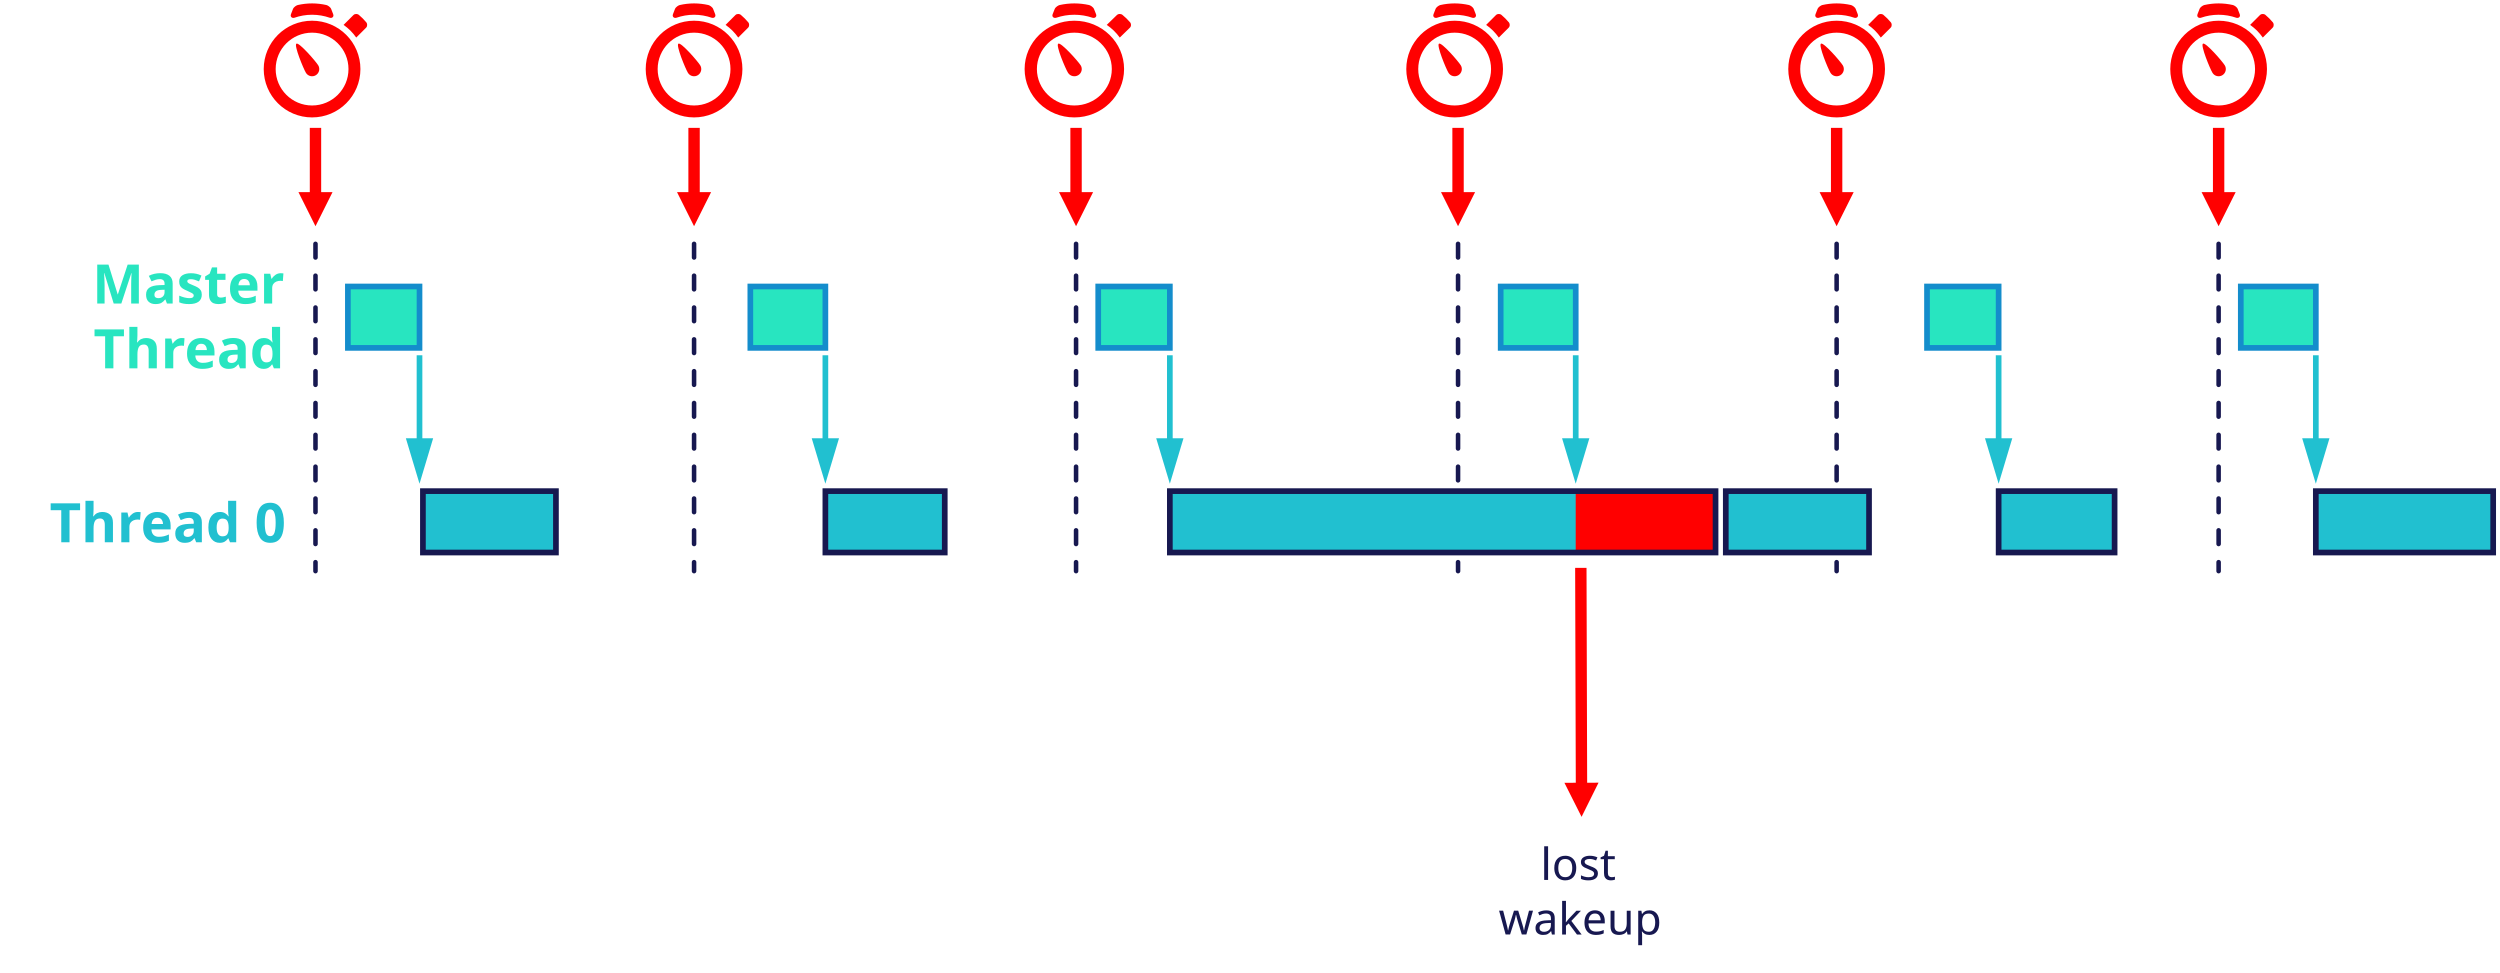
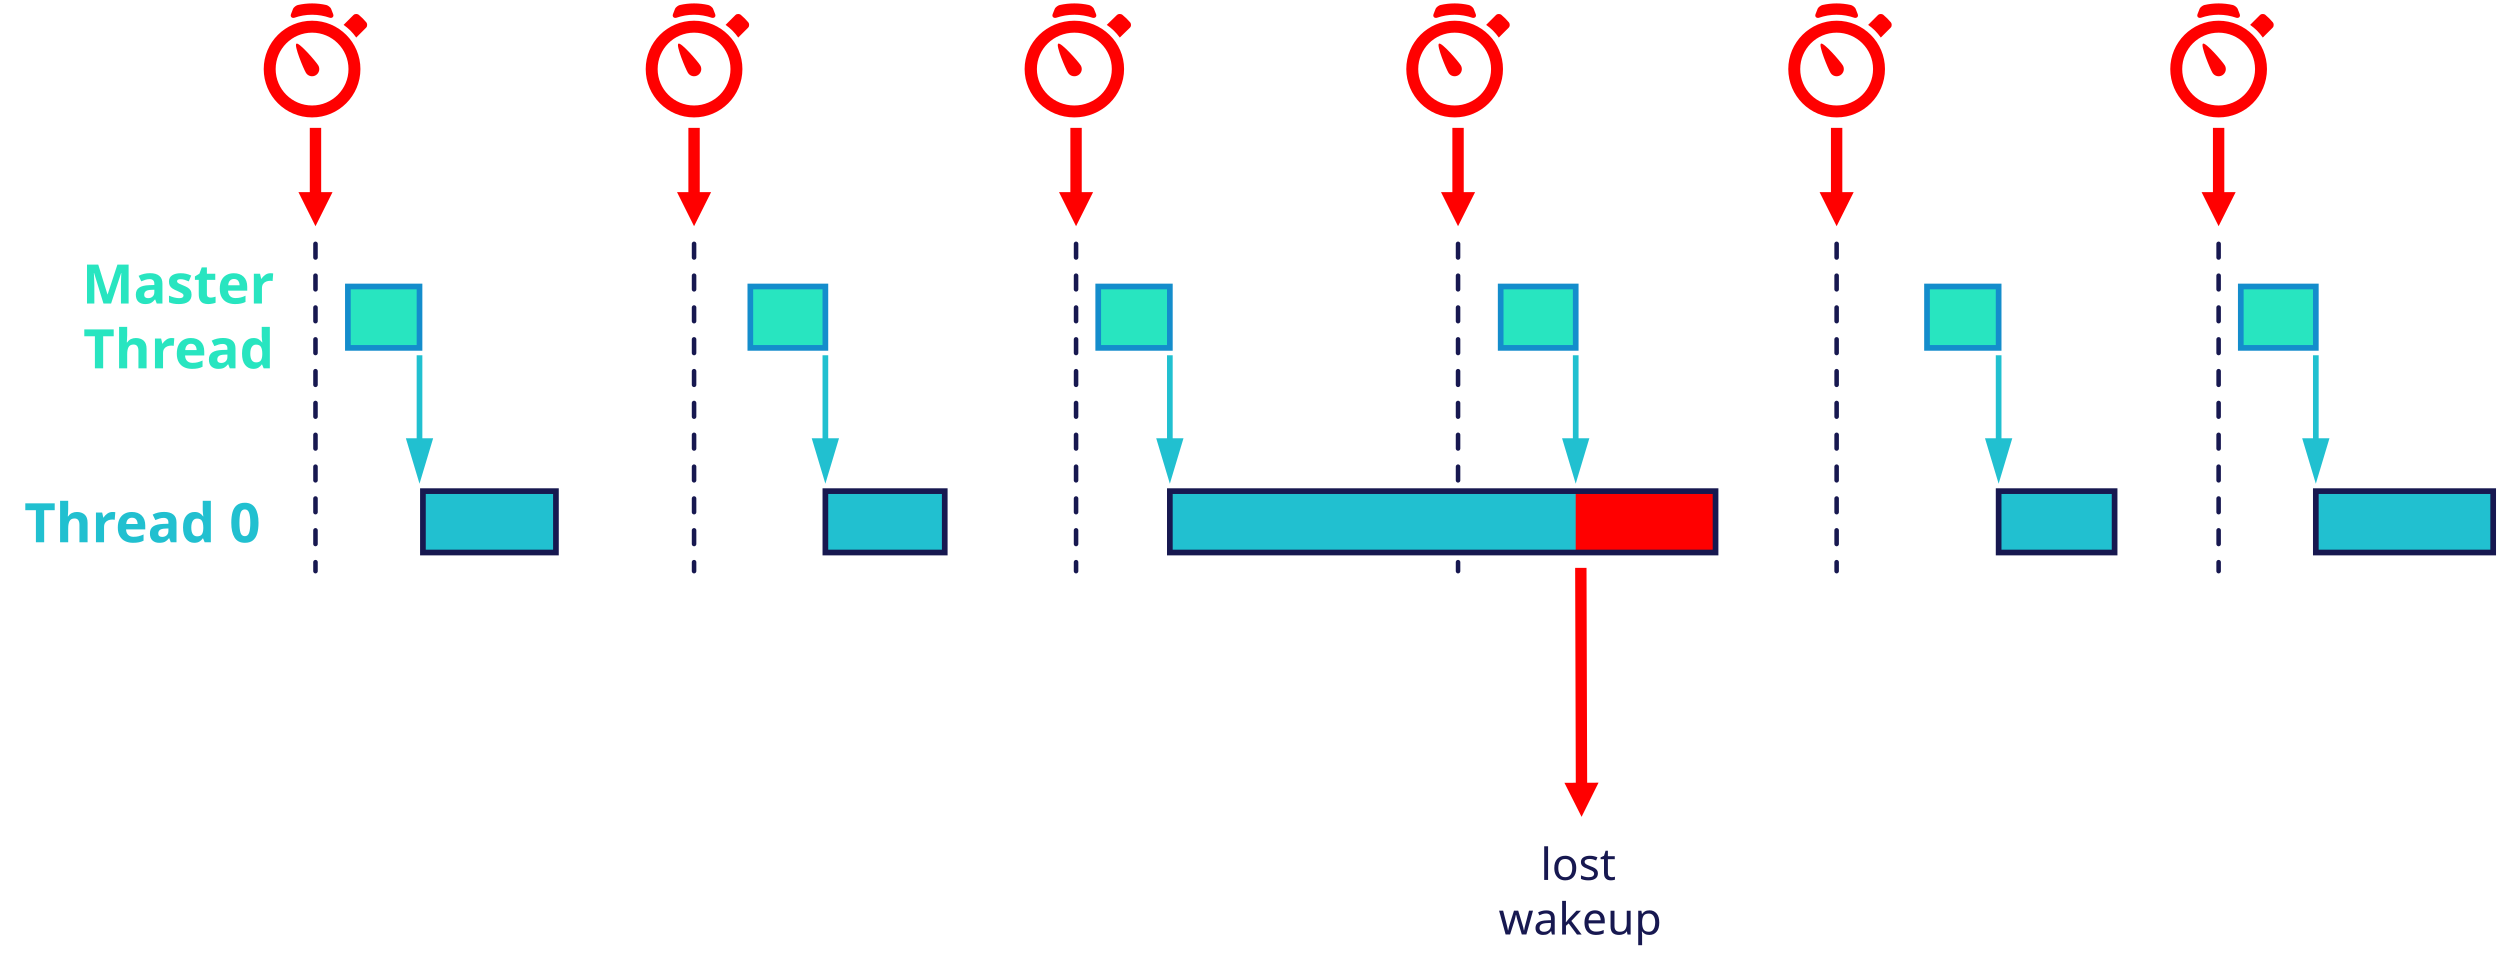
- <svg xmlns="http://www.w3.org/2000/svg" width="733" height="285" overflow="hidden">
-   <g transform="translate(-61 -295)">
-     <text fill="#28E5C0" font-family="Ubuntu,Ubuntu_MSFontService,sans-serif" font-weight="700" font-size="16" transform="translate(88.07 384)">Master</text>
-     <text fill="#28E5C0" font-family="Ubuntu,Ubuntu_MSFontService,sans-serif" font-weight="700" font-size="16" transform="translate(88.4033 403)">Thread</text>
-     <rect x="163" y="379" width="21" height="18" stroke="#148DCC" stroke-width="1.667" stroke-miterlimit="8" fill="#28E5C0" />
-     <rect x="281" y="379" width="22" height="18" stroke="#148DCC" stroke-width="1.667" stroke-miterlimit="8" fill="#28E5C0" />
-     <rect x="501" y="379" width="22" height="18" stroke="#148DCC" stroke-width="1.667" stroke-miterlimit="8" fill="#28E5C0" />
-     <rect x="383" y="379" width="21" height="18" stroke="#148DCC" stroke-width="1.667" stroke-miterlimit="8" fill="#28E5C0" />
-     <rect x="718" y="379" width="22" height="18" stroke="#148DCC" stroke-width="1.667" stroke-miterlimit="8" fill="#28E5C0" />
-     <rect x="626" y="379" width="21" height="18" stroke="#148DCC" stroke-width="1.667" stroke-miterlimit="8" fill="#28E5C0" />
-     <path d="M184.833 399.167 184.833 424.833 183.167 424.833 183.167 399.167ZM188 423.5 184 436.833 180 423.5Z" fill="#21C0D0" />
-     <g>
-       <g>
-         <g>
-           <path d="M147.908 307.804C147.126 308.285 150.003 315.227 150.704 316.358 151.317 317.354 152.617 317.656 153.606 317.047 154.6 316.431 154.91 315.133 154.297 314.142 153.603 313.008 148.689 307.321 147.908 307.804ZM147.322 300.203C148.946 299.638 150.685 299.325 152.5 299.325 154.315 299.325 156.054 299.638 157.678 300.203 158.254 300.403 159.017 300.002 158.679 299.134 158.432 298.504 158.195 297.888 158.098 297.638 157.869 297.045 157.048 296.555 156.691 296.474 155.34 296.17 153.94 296 152.5 296 151.06 296 149.66 296.17 148.307 296.474 147.95 296.555 147.131 297.045 146.902 297.638 146.805 297.888 146.566 298.504 146.321 299.134 145.983 300.002 146.746 300.405 147.322 300.203ZM168.422 301.576C168.085 301.173 167.729 300.779 167.349 300.4 166.971 300.02 166.577 299.664 166.176 299.327 165.909 299.101 165.121 298.917 164.622 299.416 164.125 299.915 161.738 302.298 161.738 302.298 162.442 302.802 163.126 303.357 163.76 303.989 164.393 304.621 164.944 305.305 165.45 306.01 165.45 306.01 167.835 303.626 168.332 303.128 168.833 302.627 168.649 301.841 168.422 301.576ZM152.5 301.075C144.669 301.075 138.323 307.421 138.323 315.25 138.323 323.081 144.669 329.427 152.5 329.427 160.328 329.427 166.675 323.081 166.675 315.25 166.675 307.422 160.328 301.075 152.5 301.075ZM152.5 325.927C146.606 325.927 141.825 321.147 141.825 315.252 141.825 309.356 146.604 304.577 152.5 304.577 158.396 304.577 163.177 309.356 163.177 315.252 163.177 321.146 158.396 325.927 152.5 325.927Z" fill="#FF0000" />
+ <svg xmlns="http://www.w3.org/2000/svg" width="733" height="285" overflow="hidden" version="1.1" id="svg42">
+   <defs id="defs42" />
+   <g transform="translate(-61 -295)" id="g42">
+     <text fill="#28e5c0" font-family="Ubuntu, Ubuntu_MSFontService, sans-serif" font-weight="700" font-size="16px" id="text1" x="85.07" y="384">Master</text>
+     <text fill="#28e5c0" font-family="Ubuntu, Ubuntu_MSFontService, sans-serif" font-weight="700" font-size="16px" id="text2" x="85.404" y="403">Thread</text>
+     <rect x="163" y="379" width="21" height="18" stroke="#148DCC" stroke-width="1.667" stroke-miterlimit="8" fill="#28E5C0" id="rect2" />
+     <rect x="281" y="379" width="22" height="18" stroke="#148DCC" stroke-width="1.667" stroke-miterlimit="8" fill="#28E5C0" id="rect3" />
+     <rect x="501" y="379" width="22" height="18" stroke="#148DCC" stroke-width="1.667" stroke-miterlimit="8" fill="#28E5C0" id="rect4" />
+     <rect x="383" y="379" width="21" height="18" stroke="#148DCC" stroke-width="1.667" stroke-miterlimit="8" fill="#28E5C0" id="rect5" />
+     <rect x="718" y="379" width="22" height="18" stroke="#148DCC" stroke-width="1.667" stroke-miterlimit="8" fill="#28E5C0" id="rect6" />
+     <rect x="626" y="379" width="21" height="18" stroke="#148DCC" stroke-width="1.667" stroke-miterlimit="8" fill="#28E5C0" id="rect7" />
+     <path d="M184.833 399.167 184.833 424.833 183.167 424.833 183.167 399.167ZM188 423.5 184 436.833 180 423.5Z" fill="#21C0D0" id="path7" />
+     <g id="g10">
+       <g id="g9">
+         <g id="g8">
+           <path d="M147.908 307.804C147.126 308.285 150.003 315.227 150.704 316.358 151.317 317.354 152.617 317.656 153.606 317.047 154.6 316.431 154.91 315.133 154.297 314.142 153.603 313.008 148.689 307.321 147.908 307.804ZM147.322 300.203C148.946 299.638 150.685 299.325 152.5 299.325 154.315 299.325 156.054 299.638 157.678 300.203 158.254 300.403 159.017 300.002 158.679 299.134 158.432 298.504 158.195 297.888 158.098 297.638 157.869 297.045 157.048 296.555 156.691 296.474 155.34 296.17 153.94 296 152.5 296 151.06 296 149.66 296.17 148.307 296.474 147.95 296.555 147.131 297.045 146.902 297.638 146.805 297.888 146.566 298.504 146.321 299.134 145.983 300.002 146.746 300.405 147.322 300.203ZM168.422 301.576C168.085 301.173 167.729 300.779 167.349 300.4 166.971 300.02 166.577 299.664 166.176 299.327 165.909 299.101 165.121 298.917 164.622 299.416 164.125 299.915 161.738 302.298 161.738 302.298 162.442 302.802 163.126 303.357 163.76 303.989 164.393 304.621 164.944 305.305 165.45 306.01 165.45 306.01 167.835 303.626 168.332 303.128 168.833 302.627 168.649 301.841 168.422 301.576ZM152.5 301.075C144.669 301.075 138.323 307.421 138.323 315.25 138.323 323.081 144.669 329.427 152.5 329.427 160.328 329.427 166.675 323.081 166.675 315.25 166.675 307.422 160.328 301.075 152.5 301.075ZM152.5 325.927C146.606 325.927 141.825 321.147 141.825 315.252 141.825 309.356 146.604 304.577 152.5 304.577 158.396 304.577 163.177 309.356 163.177 315.252 163.177 321.146 158.396 325.927 152.5 325.927Z" fill="#FF0000" id="path8" />
        </g>
      </g>
    </g>
-     <path d="M155.167 332.5 155.167 352.992 151.833 352.992 151.833 332.5ZM158.5 351.325 153.5 361.325 148.5 351.325Z" fill="#FF0000" />
-     <g>
-       <g>
-         <g>
-           <path d="M259.908 307.804C259.126 308.285 262.003 315.227 262.704 316.358 263.317 317.354 264.617 317.656 265.606 317.047 266.6 316.431 266.91 315.133 266.297 314.142 265.603 313.008 260.689 307.321 259.908 307.804ZM259.322 300.203C260.946 299.638 262.685 299.325 264.5 299.325 266.315 299.325 268.054 299.638 269.678 300.203 270.254 300.403 271.017 300.002 270.679 299.134 270.432 298.504 270.194 297.888 270.098 297.638 269.869 297.045 269.048 296.555 268.691 296.474 267.34 296.17 265.94 296 264.5 296 263.06 296 261.66 296.17 260.307 296.474 259.95 296.555 259.131 297.045 258.902 297.638 258.806 297.888 258.566 298.504 258.321 299.134 257.983 300.002 258.746 300.405 259.322 300.203ZM280.422 301.576C280.086 301.173 279.729 300.779 279.349 300.4 278.971 300.02 278.577 299.664 278.176 299.327 277.909 299.101 277.121 298.917 276.622 299.416 276.125 299.915 273.738 302.298 273.738 302.298 274.442 302.802 275.126 303.357 275.759 303.989 276.393 304.621 276.944 305.305 277.45 306.01 277.45 306.01 279.835 303.626 280.332 303.128 280.833 302.627 280.649 301.841 280.422 301.576ZM264.5 301.075C256.669 301.075 250.323 307.421 250.323 315.25 250.323 323.081 256.669 329.427 264.5 329.427 272.328 329.427 278.675 323.081 278.675 315.25 278.675 307.422 272.328 301.075 264.5 301.075ZM264.5 325.927C258.606 325.927 253.825 321.147 253.825 315.252 253.825 309.356 258.604 304.577 264.5 304.577 270.396 304.577 275.177 309.356 275.177 315.252 275.177 321.146 270.396 325.927 264.5 325.927Z" fill="#FF0000" />
+     <path d="M155.167 332.5 155.167 352.992 151.833 352.992 151.833 332.5ZM158.5 351.325 153.5 361.325 148.5 351.325Z" fill="#FF0000" id="path10" />
+     <g id="g13">
+       <g id="g12">
+         <g id="g11">
+           <path d="M259.908 307.804C259.126 308.285 262.003 315.227 262.704 316.358 263.317 317.354 264.617 317.656 265.606 317.047 266.6 316.431 266.91 315.133 266.297 314.142 265.603 313.008 260.689 307.321 259.908 307.804ZM259.322 300.203C260.946 299.638 262.685 299.325 264.5 299.325 266.315 299.325 268.054 299.638 269.678 300.203 270.254 300.403 271.017 300.002 270.679 299.134 270.432 298.504 270.194 297.888 270.098 297.638 269.869 297.045 269.048 296.555 268.691 296.474 267.34 296.17 265.94 296 264.5 296 263.06 296 261.66 296.17 260.307 296.474 259.95 296.555 259.131 297.045 258.902 297.638 258.806 297.888 258.566 298.504 258.321 299.134 257.983 300.002 258.746 300.405 259.322 300.203ZM280.422 301.576C280.086 301.173 279.729 300.779 279.349 300.4 278.971 300.02 278.577 299.664 278.176 299.327 277.909 299.101 277.121 298.917 276.622 299.416 276.125 299.915 273.738 302.298 273.738 302.298 274.442 302.802 275.126 303.357 275.759 303.989 276.393 304.621 276.944 305.305 277.45 306.01 277.45 306.01 279.835 303.626 280.332 303.128 280.833 302.627 280.649 301.841 280.422 301.576ZM264.5 301.075C256.669 301.075 250.323 307.421 250.323 315.25 250.323 323.081 256.669 329.427 264.5 329.427 272.328 329.427 278.675 323.081 278.675 315.25 278.675 307.422 272.328 301.075 264.5 301.075ZM264.5 325.927C258.606 325.927 253.825 321.147 253.825 315.252 253.825 309.356 258.604 304.577 264.5 304.577 270.396 304.577 275.177 309.356 275.177 315.252 275.177 321.146 270.396 325.927 264.5 325.927Z" fill="#FF0000" id="path11" />
        </g>
      </g>
    </g>
-     <path d="M266.167 332.5 266.167 352.992 262.833 352.992 262.833 332.5ZM269.5 351.325 264.5 361.325 259.5 351.325Z" fill="#FF0000" />
-     <g>
-       <g>
-         <g>
-           <path d="M12.908 11.804C12.126 12.285 15.003 19.227 15.704 20.358 16.317 21.354 17.617 21.656 18.606 21.047 19.6 20.431 19.91 19.133 19.297 18.142 18.602 17.008 13.688 11.321 12.908 11.804ZM12.322 4.204C13.946 3.638 15.685 3.325 17.5 3.325 19.315 3.325 21.054 3.638 22.678 4.204 23.254 4.403 24.017 4.002 23.679 3.134 23.433 2.504 23.195 1.888 23.098 1.638 22.869 1.045 22.048 0.555 21.691 0.474 20.34 0.17 18.94 0 17.5 0 16.06 0 14.66 0.17 13.307 0.474 12.95 0.555 12.131 1.045 11.902 1.638 11.806 1.888 11.566 2.504 11.321 3.134 10.983 4.002 11.746 4.405 12.322 4.204ZM33.422 5.575C33.086 5.173 32.728 4.779 32.349 4.399 31.971 4.02 31.577 3.664 31.176 3.327 30.909 3.101 30.121 2.917 29.622 3.416 29.125 3.915 26.738 6.298 26.738 6.298 27.442 6.802 28.126 7.357 28.759 7.989 29.393 8.62 29.944 9.305 30.45 10.01 30.45 10.01 32.835 7.627 33.332 7.128 33.833 6.627 33.649 5.841 33.422 5.575ZM17.5 5.075C9.669 5.075 3.323 11.421 3.323 19.25 3.323 27.081 9.669 33.427 17.5 33.427 25.328 33.427 31.675 27.081 31.675 19.25 31.675 11.422 25.328 5.075 17.5 5.075ZM17.5 29.927C11.606 29.927 6.825 25.148 6.825 19.252 6.825 13.356 11.604 8.577 17.5 8.577 23.396 8.577 28.177 13.356 28.177 19.252 28.177 25.146 23.396 29.927 17.5 29.927Z" fill="#FF0000" transform="matrix(1.02857 0 0 1 358 296)" />
+     <path d="M266.167 332.5 266.167 352.992 262.833 352.992 262.833 332.5ZM269.5 351.325 264.5 361.325 259.5 351.325Z" fill="#FF0000" id="path13" />
+     <g id="g16">
+       <g id="g15">
+         <g id="g14">
+           <path d="M12.908 11.804C12.126 12.285 15.003 19.227 15.704 20.358 16.317 21.354 17.617 21.656 18.606 21.047 19.6 20.431 19.91 19.133 19.297 18.142 18.602 17.008 13.688 11.321 12.908 11.804ZM12.322 4.204C13.946 3.638 15.685 3.325 17.5 3.325 19.315 3.325 21.054 3.638 22.678 4.204 23.254 4.403 24.017 4.002 23.679 3.134 23.433 2.504 23.195 1.888 23.098 1.638 22.869 1.045 22.048 0.555 21.691 0.474 20.34 0.17 18.94 0 17.5 0 16.06 0 14.66 0.17 13.307 0.474 12.95 0.555 12.131 1.045 11.902 1.638 11.806 1.888 11.566 2.504 11.321 3.134 10.983 4.002 11.746 4.405 12.322 4.204ZM33.422 5.575C33.086 5.173 32.728 4.779 32.349 4.399 31.971 4.02 31.577 3.664 31.176 3.327 30.909 3.101 30.121 2.917 29.622 3.416 29.125 3.915 26.738 6.298 26.738 6.298 27.442 6.802 28.126 7.357 28.759 7.989 29.393 8.62 29.944 9.305 30.45 10.01 30.45 10.01 32.835 7.627 33.332 7.128 33.833 6.627 33.649 5.841 33.422 5.575ZM17.5 5.075C9.669 5.075 3.323 11.421 3.323 19.25 3.323 27.081 9.669 33.427 17.5 33.427 25.328 33.427 31.675 27.081 31.675 19.25 31.675 11.422 25.328 5.075 17.5 5.075ZM17.5 29.927C11.606 29.927 6.825 25.148 6.825 19.252 6.825 13.356 11.604 8.577 17.5 8.577 23.396 8.577 28.177 13.356 28.177 19.252 28.177 25.146 23.396 29.927 17.5 29.927Z" fill="#FF0000" transform="matrix(1.02857 0 0 1 358 296)" id="path14" />
        </g>
      </g>
    </g>
-     <path d="M378.167 332.5 378.167 352.992 374.833 352.992 374.833 332.5ZM381.5 351.325 376.5 361.325 371.5 351.325Z" fill="#FF0000" />
-     <g>
-       <g>
-         <g>
-           <path d="M482.908 307.804C482.126 308.285 485.003 315.227 485.704 316.358 486.317 317.354 487.617 317.656 488.606 317.047 489.6 316.431 489.91 315.133 489.297 314.142 488.603 313.008 483.689 307.321 482.908 307.804ZM482.322 300.203C483.946 299.638 485.685 299.325 487.5 299.325 489.315 299.325 491.054 299.638 492.678 300.203 493.254 300.403 494.017 300.002 493.679 299.134 493.432 298.504 493.194 297.888 493.098 297.638 492.869 297.045 492.048 296.555 491.691 296.474 490.34 296.17 488.94 296 487.5 296 486.06 296 484.66 296.17 483.307 296.474 482.95 296.555 482.131 297.045 481.902 297.638 481.806 297.888 481.566 298.504 481.321 299.134 480.983 300.002 481.746 300.405 482.322 300.203ZM503.422 301.576C503.086 301.173 502.729 300.779 502.349 300.4 501.971 300.02 501.577 299.664 501.176 299.327 500.909 299.101 500.121 298.917 499.622 299.416 499.125 299.915 496.738 302.298 496.738 302.298 497.442 302.802 498.126 303.357 498.759 303.989 499.393 304.621 499.944 305.305 500.45 306.01 500.45 306.01 502.835 303.626 503.332 303.128 503.833 302.627 503.649 301.841 503.422 301.576ZM487.5 301.075C479.669 301.075 473.323 307.421 473.323 315.25 473.323 323.081 479.669 329.427 487.5 329.427 495.328 329.427 501.675 323.081 501.675 315.25 501.675 307.422 495.328 301.075 487.5 301.075ZM487.5 325.927C481.606 325.927 476.825 321.147 476.825 315.252 476.825 309.356 481.604 304.577 487.5 304.577 493.396 304.577 498.177 309.356 498.177 315.252 498.177 321.146 493.396 325.927 487.5 325.927Z" fill="#FF0000" />
+     <path d="M378.167 332.5 378.167 352.992 374.833 352.992 374.833 332.5ZM381.5 351.325 376.5 361.325 371.5 351.325Z" fill="#FF0000" id="path16" />
+     <g id="g19">
+       <g id="g18">
+         <g id="g17">
+           <path d="M482.908 307.804C482.126 308.285 485.003 315.227 485.704 316.358 486.317 317.354 487.617 317.656 488.606 317.047 489.6 316.431 489.91 315.133 489.297 314.142 488.603 313.008 483.689 307.321 482.908 307.804ZM482.322 300.203C483.946 299.638 485.685 299.325 487.5 299.325 489.315 299.325 491.054 299.638 492.678 300.203 493.254 300.403 494.017 300.002 493.679 299.134 493.432 298.504 493.194 297.888 493.098 297.638 492.869 297.045 492.048 296.555 491.691 296.474 490.34 296.17 488.94 296 487.5 296 486.06 296 484.66 296.17 483.307 296.474 482.95 296.555 482.131 297.045 481.902 297.638 481.806 297.888 481.566 298.504 481.321 299.134 480.983 300.002 481.746 300.405 482.322 300.203ZM503.422 301.576C503.086 301.173 502.729 300.779 502.349 300.4 501.971 300.02 501.577 299.664 501.176 299.327 500.909 299.101 500.121 298.917 499.622 299.416 499.125 299.915 496.738 302.298 496.738 302.298 497.442 302.802 498.126 303.357 498.759 303.989 499.393 304.621 499.944 305.305 500.45 306.01 500.45 306.01 502.835 303.626 503.332 303.128 503.833 302.627 503.649 301.841 503.422 301.576ZM487.5 301.075C479.669 301.075 473.323 307.421 473.323 315.25 473.323 323.081 479.669 329.427 487.5 329.427 495.328 329.427 501.675 323.081 501.675 315.25 501.675 307.422 495.328 301.075 487.5 301.075ZM487.5 325.927C481.606 325.927 476.825 321.147 476.825 315.252 476.825 309.356 481.604 304.577 487.5 304.577 493.396 304.577 498.177 309.356 498.177 315.252 498.177 321.146 493.396 325.927 487.5 325.927Z" fill="#FF0000" id="path17" />
        </g>
      </g>
    </g>
-     <path d="M490.167 332.5 490.167 352.992 486.833 352.992 486.833 332.5ZM493.5 351.325 488.5 361.325 483.5 351.325Z" fill="#FF0000" />
-     <g>
-       <g>
-         <g>
-           <path d="M594.908 307.804C594.126 308.285 597.003 315.227 597.705 316.358 598.317 317.354 599.617 317.656 600.606 317.047 601.6 316.431 601.91 315.133 601.297 314.142 600.602 313.008 595.688 307.321 594.908 307.804ZM594.322 300.203C595.946 299.638 597.685 299.325 599.5 299.325 601.315 299.325 603.054 299.638 604.678 300.203 605.254 300.403 606.017 300.002 605.679 299.134 605.432 298.504 605.195 297.888 605.098 297.638 604.869 297.045 604.048 296.555 603.691 296.474 602.34 296.17 600.94 296 599.5 296 598.06 296 596.66 296.17 595.307 296.474 594.95 296.555 594.131 297.045 593.902 297.638 593.805 297.888 593.566 298.504 593.321 299.134 592.983 300.002 593.746 300.405 594.322 300.203ZM615.422 301.576C615.086 301.173 614.729 300.779 614.349 300.4 613.971 300.02 613.577 299.664 613.176 299.327 612.909 299.101 612.121 298.917 611.622 299.416 611.125 299.915 608.738 302.298 608.738 302.298 609.442 302.802 610.126 303.357 610.76 303.989 611.393 304.621 611.944 305.305 612.45 306.01 612.45 306.01 614.835 303.626 615.332 303.128 615.833 302.627 615.649 301.841 615.422 301.576ZM599.5 301.075C591.669 301.075 585.323 307.421 585.323 315.25 585.323 323.081 591.669 329.427 599.5 329.427 607.328 329.427 613.675 323.081 613.675 315.25 613.675 307.422 607.328 301.075 599.5 301.075ZM599.5 325.927C593.606 325.927 588.825 321.147 588.825 315.252 588.825 309.356 593.604 304.577 599.5 304.577 605.396 304.577 610.177 309.356 610.177 315.252 610.177 321.146 605.396 325.927 599.5 325.927Z" fill="#FF0000" />
+     <path d="M490.167 332.5 490.167 352.992 486.833 352.992 486.833 332.5ZM493.5 351.325 488.5 361.325 483.5 351.325Z" fill="#FF0000" id="path19" />
+     <g id="g22">
+       <g id="g21">
+         <g id="g20">
+           <path d="M594.908 307.804C594.126 308.285 597.003 315.227 597.705 316.358 598.317 317.354 599.617 317.656 600.606 317.047 601.6 316.431 601.91 315.133 601.297 314.142 600.602 313.008 595.688 307.321 594.908 307.804ZM594.322 300.203C595.946 299.638 597.685 299.325 599.5 299.325 601.315 299.325 603.054 299.638 604.678 300.203 605.254 300.403 606.017 300.002 605.679 299.134 605.432 298.504 605.195 297.888 605.098 297.638 604.869 297.045 604.048 296.555 603.691 296.474 602.34 296.17 600.94 296 599.5 296 598.06 296 596.66 296.17 595.307 296.474 594.95 296.555 594.131 297.045 593.902 297.638 593.805 297.888 593.566 298.504 593.321 299.134 592.983 300.002 593.746 300.405 594.322 300.203ZM615.422 301.576C615.086 301.173 614.729 300.779 614.349 300.4 613.971 300.02 613.577 299.664 613.176 299.327 612.909 299.101 612.121 298.917 611.622 299.416 611.125 299.915 608.738 302.298 608.738 302.298 609.442 302.802 610.126 303.357 610.76 303.989 611.393 304.621 611.944 305.305 612.45 306.01 612.45 306.01 614.835 303.626 615.332 303.128 615.833 302.627 615.649 301.841 615.422 301.576ZM599.5 301.075C591.669 301.075 585.323 307.421 585.323 315.25 585.323 323.081 591.669 329.427 599.5 329.427 607.328 329.427 613.675 323.081 613.675 315.25 613.675 307.422 607.328 301.075 599.5 301.075ZM599.5 325.927C593.606 325.927 588.825 321.147 588.825 315.252 588.825 309.356 593.604 304.577 599.5 304.577 605.396 304.577 610.177 309.356 610.177 315.252 610.177 321.146 605.396 325.927 599.5 325.927Z" fill="#FF0000" id="path20" />
        </g>
      </g>
    </g>
-     <path d="M601.167 332.5 601.167 352.992 597.833 352.992 597.833 332.5ZM604.5 351.325 599.5 361.325 594.5 351.325Z" fill="#FF0000" />
-     <path d="M153.5 366.5 153.5 462.454" stroke="#171850" stroke-width="1.333" stroke-linecap="round" stroke-miterlimit="8" stroke-dasharray="4 5.333" fill="none" fill-rule="evenodd" />
-     <path d="M264.5 366.5 264.5 462.454" stroke="#171850" stroke-width="1.333" stroke-linecap="round" stroke-miterlimit="8" stroke-dasharray="4 5.333" fill="none" fill-rule="evenodd" />
-     <path d="M376.5 366.5 376.5 462.454" stroke="#171850" stroke-width="1.333" stroke-linecap="round" stroke-miterlimit="8" stroke-dasharray="4 5.333" fill="none" fill-rule="evenodd" />
-     <path d="M488.5 366.5 488.5 462.454" stroke="#171850" stroke-width="1.333" stroke-linecap="round" stroke-miterlimit="8" stroke-dasharray="4 5.333" fill="none" fill-rule="evenodd" />
-     <path d="M599.5 366.5 599.5 462.454" stroke="#171850" stroke-width="1.333" stroke-linecap="round" stroke-miterlimit="8" stroke-dasharray="4 5.333" fill="none" fill-rule="evenodd" />
-     <path d="M711.5 366.5 711.5 462.454" stroke="#171850" stroke-width="1.333" stroke-linecap="round" stroke-miterlimit="8" stroke-dasharray="4 5.333" fill="none" fill-rule="evenodd" />
-     <g>
-       <g>
-         <g>
-           <path d="M706.908 307.804C706.126 308.285 709.003 315.227 709.705 316.358 710.317 317.354 711.617 317.656 712.606 317.047 713.6 316.431 713.91 315.133 713.297 314.142 712.602 313.008 707.688 307.321 706.908 307.804ZM706.322 300.203C707.946 299.638 709.685 299.325 711.5 299.325 713.315 299.325 715.054 299.638 716.678 300.203 717.254 300.403 718.017 300.002 717.679 299.134 717.432 298.504 717.195 297.888 717.098 297.638 716.869 297.045 716.048 296.555 715.691 296.474 714.34 296.17 712.94 296 711.5 296 710.06 296 708.66 296.17 707.307 296.474 706.95 296.555 706.131 297.045 705.902 297.638 705.805 297.888 705.566 298.504 705.321 299.134 704.983 300.002 705.746 300.405 706.322 300.203ZM727.422 301.576C727.086 301.173 726.729 300.779 726.349 300.4 725.971 300.02 725.577 299.664 725.176 299.327 724.909 299.101 724.121 298.917 723.622 299.416 723.125 299.915 720.738 302.298 720.738 302.298 721.442 302.802 722.126 303.357 722.76 303.989 723.393 304.621 723.944 305.305 724.45 306.01 724.45 306.01 726.835 303.626 727.332 303.128 727.833 302.627 727.649 301.841 727.422 301.576ZM711.5 301.075C703.669 301.075 697.323 307.421 697.323 315.25 697.323 323.081 703.669 329.427 711.5 329.427 719.328 329.427 725.675 323.081 725.675 315.25 725.675 307.422 719.328 301.075 711.5 301.075ZM711.5 325.927C705.606 325.927 700.825 321.147 700.825 315.252 700.825 309.356 705.604 304.577 711.5 304.577 717.396 304.577 722.177 309.356 722.177 315.252 722.177 321.146 717.396 325.927 711.5 325.927Z" fill="#FF0000" />
+     <path d="M601.167 332.5 601.167 352.992 597.833 352.992 597.833 332.5ZM604.5 351.325 599.5 361.325 594.5 351.325Z" fill="#FF0000" id="path22" />
+     <path d="M153.5 366.5 153.5 462.454" stroke="#171850" stroke-width="1.333" stroke-linecap="round" stroke-miterlimit="8" stroke-dasharray="4 5.333" fill="none" fill-rule="evenodd" id="path23" />
+     <path d="M264.5 366.5 264.5 462.454" stroke="#171850" stroke-width="1.333" stroke-linecap="round" stroke-miterlimit="8" stroke-dasharray="4 5.333" fill="none" fill-rule="evenodd" id="path24" />
+     <path d="M376.5 366.5 376.5 462.454" stroke="#171850" stroke-width="1.333" stroke-linecap="round" stroke-miterlimit="8" stroke-dasharray="4 5.333" fill="none" fill-rule="evenodd" id="path25" />
+     <path d="M488.5 366.5 488.5 462.454" stroke="#171850" stroke-width="1.333" stroke-linecap="round" stroke-miterlimit="8" stroke-dasharray="4 5.333" fill="none" fill-rule="evenodd" id="path26" />
+     <path d="M599.5 366.5 599.5 462.454" stroke="#171850" stroke-width="1.333" stroke-linecap="round" stroke-miterlimit="8" stroke-dasharray="4 5.333" fill="none" fill-rule="evenodd" id="path27" />
+     <path d="M711.5 366.5 711.5 462.454" stroke="#171850" stroke-width="1.333" stroke-linecap="round" stroke-miterlimit="8" stroke-dasharray="4 5.333" fill="none" fill-rule="evenodd" id="path28" />
+     <g id="g31">
+       <g id="g30">
+         <g id="g29">
+           <path d="M706.908 307.804C706.126 308.285 709.003 315.227 709.705 316.358 710.317 317.354 711.617 317.656 712.606 317.047 713.6 316.431 713.91 315.133 713.297 314.142 712.602 313.008 707.688 307.321 706.908 307.804ZM706.322 300.203C707.946 299.638 709.685 299.325 711.5 299.325 713.315 299.325 715.054 299.638 716.678 300.203 717.254 300.403 718.017 300.002 717.679 299.134 717.432 298.504 717.195 297.888 717.098 297.638 716.869 297.045 716.048 296.555 715.691 296.474 714.34 296.17 712.94 296 711.5 296 710.06 296 708.66 296.17 707.307 296.474 706.95 296.555 706.131 297.045 705.902 297.638 705.805 297.888 705.566 298.504 705.321 299.134 704.983 300.002 705.746 300.405 706.322 300.203ZM727.422 301.576C727.086 301.173 726.729 300.779 726.349 300.4 725.971 300.02 725.577 299.664 725.176 299.327 724.909 299.101 724.121 298.917 723.622 299.416 723.125 299.915 720.738 302.298 720.738 302.298 721.442 302.802 722.126 303.357 722.76 303.989 723.393 304.621 723.944 305.305 724.45 306.01 724.45 306.01 726.835 303.626 727.332 303.128 727.833 302.627 727.649 301.841 727.422 301.576ZM711.5 301.075C703.669 301.075 697.323 307.421 697.323 315.25 697.323 323.081 703.669 329.427 711.5 329.427 719.328 329.427 725.675 323.081 725.675 315.25 725.675 307.422 719.328 301.075 711.5 301.075ZM711.5 325.927C705.606 325.927 700.825 321.147 700.825 315.252 700.825 309.356 705.604 304.577 711.5 304.577 717.396 304.577 722.177 309.356 722.177 315.252 722.177 321.146 717.396 325.927 711.5 325.927Z" fill="#FF0000" id="path29" />
        </g>
      </g>
    </g>
-     <path d="M713.167 332.5 713.167 352.992 709.833 352.992 709.833 332.5ZM716.5 351.325 711.5 361.325 706.5 351.325Z" fill="#FF0000" />
-     <rect x="185" y="439" width="39" height="18" stroke="#171850" stroke-width="1.667" stroke-miterlimit="8" fill="#21C0D0" />
-     <text fill="#21C0D0" font-family="Ubuntu,Ubuntu_MSFontService,sans-serif" font-weight="700" font-size="16" transform="translate(75.5405 454)">Thread 0</text>
-     <rect x="303" y="439" width="35" height="18" stroke="#171850" stroke-width="1.667" stroke-miterlimit="8" fill="#21C0D0" />
-     <rect x="404" y="439" width="160" height="18" fill="#21C0D0" />
-     <rect x="567" y="439" width="42" height="18" stroke="#171850" stroke-width="1.667" stroke-miterlimit="8" fill="#21C0D0" />
-     <rect x="647" y="439" width="34" height="18" stroke="#171850" stroke-width="1.667" stroke-miterlimit="8" fill="#21C0D0" />
-     <rect x="740" y="439" width="52" height="18" stroke="#171850" stroke-width="1.667" stroke-miterlimit="8" fill="#21C0D0" />
-     <path d="M303.833 399.167 303.833 424.833 302.167 424.833 302.167 399.167ZM307 423.5 303 436.833 299 423.5Z" fill="#21C0D0" />
-     <path d="M404.833 399.167 404.833 424.833 403.167 424.833 403.167 399.167ZM408 423.5 404 436.833 400 423.5Z" fill="#21C0D0" />
-     <path d="M523.833 399.167 523.833 424.833 522.167 424.833 522.167 399.167ZM527 423.5 523 436.833 519 423.5Z" fill="#21C0D0" />
-     <path d="M647.833 399.167 647.833 424.833 646.167 424.833 646.167 399.167ZM651 423.5 647 436.833 643 423.5Z" fill="#21C0D0" />
-     <path d="M740.833 399.167 740.833 424.833 739.167 424.833 739.167 399.167ZM744 423.5 740 436.833 736 423.5Z" fill="#21C0D0" />
-     <rect x="523" y="439" width="41" height="18" fill="#FF0000" />
-     <path d="M526.167 461.495 526.36 526.162 523.027 526.172 522.833 461.505ZM529.688 524.485 524.718 534.5 519.688 524.515Z" fill="#FF0000" />
-     <text fill="#171850" font-family="Ubuntu,Ubuntu_MSFontService,sans-serif" font-weight="400" font-size="13" transform="translate(512.648 553)">lost</text>
-     <text fill="#171850" font-family="Ubuntu,Ubuntu_MSFontService,sans-serif" font-weight="400" font-size="13" transform="translate(500.395 569)">wakeup</text>
-     <rect x="404" y="439" width="160" height="18" stroke="#171850" stroke-width="1.667" stroke-miterlimit="8" fill="none" />
+     <path d="M713.167 332.5 713.167 352.992 709.833 352.992 709.833 332.5ZM716.5 351.325 711.5 361.325 706.5 351.325Z" fill="#FF0000" id="path31" />
+     <rect x="185" y="439" width="39" height="18" stroke="#171850" stroke-width="1.667" stroke-miterlimit="8" fill="#21C0D0" id="rect31" />
+     <text fill="#21c0d0" font-family="Ubuntu, Ubuntu_MSFontService, sans-serif" font-weight="700" font-size="16px" id="text31" x="68.107" y="454">Thread 0</text>
+     <rect x="303" y="439" width="35" height="18" stroke="#171850" stroke-width="1.667" stroke-miterlimit="8" fill="#21C0D0" id="rect32" />
+     <rect x="404" y="439" width="160" height="18" fill="#21C0D0" id="rect33" />
+     <rect x="647" y="439" width="34" height="18" stroke="#171850" stroke-width="1.667" stroke-miterlimit="8" fill="#21C0D0" id="rect35" />
+     <rect x="740" y="439" width="52" height="18" stroke="#171850" stroke-width="1.667" stroke-miterlimit="8" fill="#21C0D0" id="rect36" />
+     <path d="M303.833 399.167 303.833 424.833 302.167 424.833 302.167 399.167ZM307 423.5 303 436.833 299 423.5Z" fill="#21C0D0" id="path36" />
+     <path d="M404.833 399.167 404.833 424.833 403.167 424.833 403.167 399.167ZM408 423.5 404 436.833 400 423.5Z" fill="#21C0D0" id="path37" />
+     <path d="M523.833 399.167 523.833 424.833 522.167 424.833 522.167 399.167ZM527 423.5 523 436.833 519 423.5Z" fill="#21C0D0" id="path38" />
+     <path d="M647.833 399.167 647.833 424.833 646.167 424.833 646.167 399.167ZM651 423.5 647 436.833 643 423.5Z" fill="#21C0D0" id="path39" />
+     <path d="M740.833 399.167 740.833 424.833 739.167 424.833 739.167 399.167ZM744 423.5 740 436.833 736 423.5Z" fill="#21C0D0" id="path40" />
+     <rect x="523" y="439" width="41" height="18" fill="#ff0000" id="rect40" style="display:inline;fill:#ff0000;fill-opacity:1" />
+     <path d="M526.167 461.495 526.36 526.162 523.027 526.172 522.833 461.505ZM529.688 524.485 524.718 534.5 519.688 524.515Z" fill="#FF0000" id="path41" />
+     <text fill="#171850" font-family="Ubuntu,Ubuntu_MSFontService,sans-serif" font-weight="400" font-size="13" transform="translate(512.648 553)" id="text41">lost</text>
+     <text fill="#171850" font-family="Ubuntu,Ubuntu_MSFontService,sans-serif" font-weight="400" font-size="13" transform="translate(500.395 569)" id="text42">wakeup</text>
+     <rect x="404" y="439" width="160" height="18" stroke="#171850" stroke-width="1.667" stroke-miterlimit="8" fill="none" id="rect42" />
  </g>
</svg>
